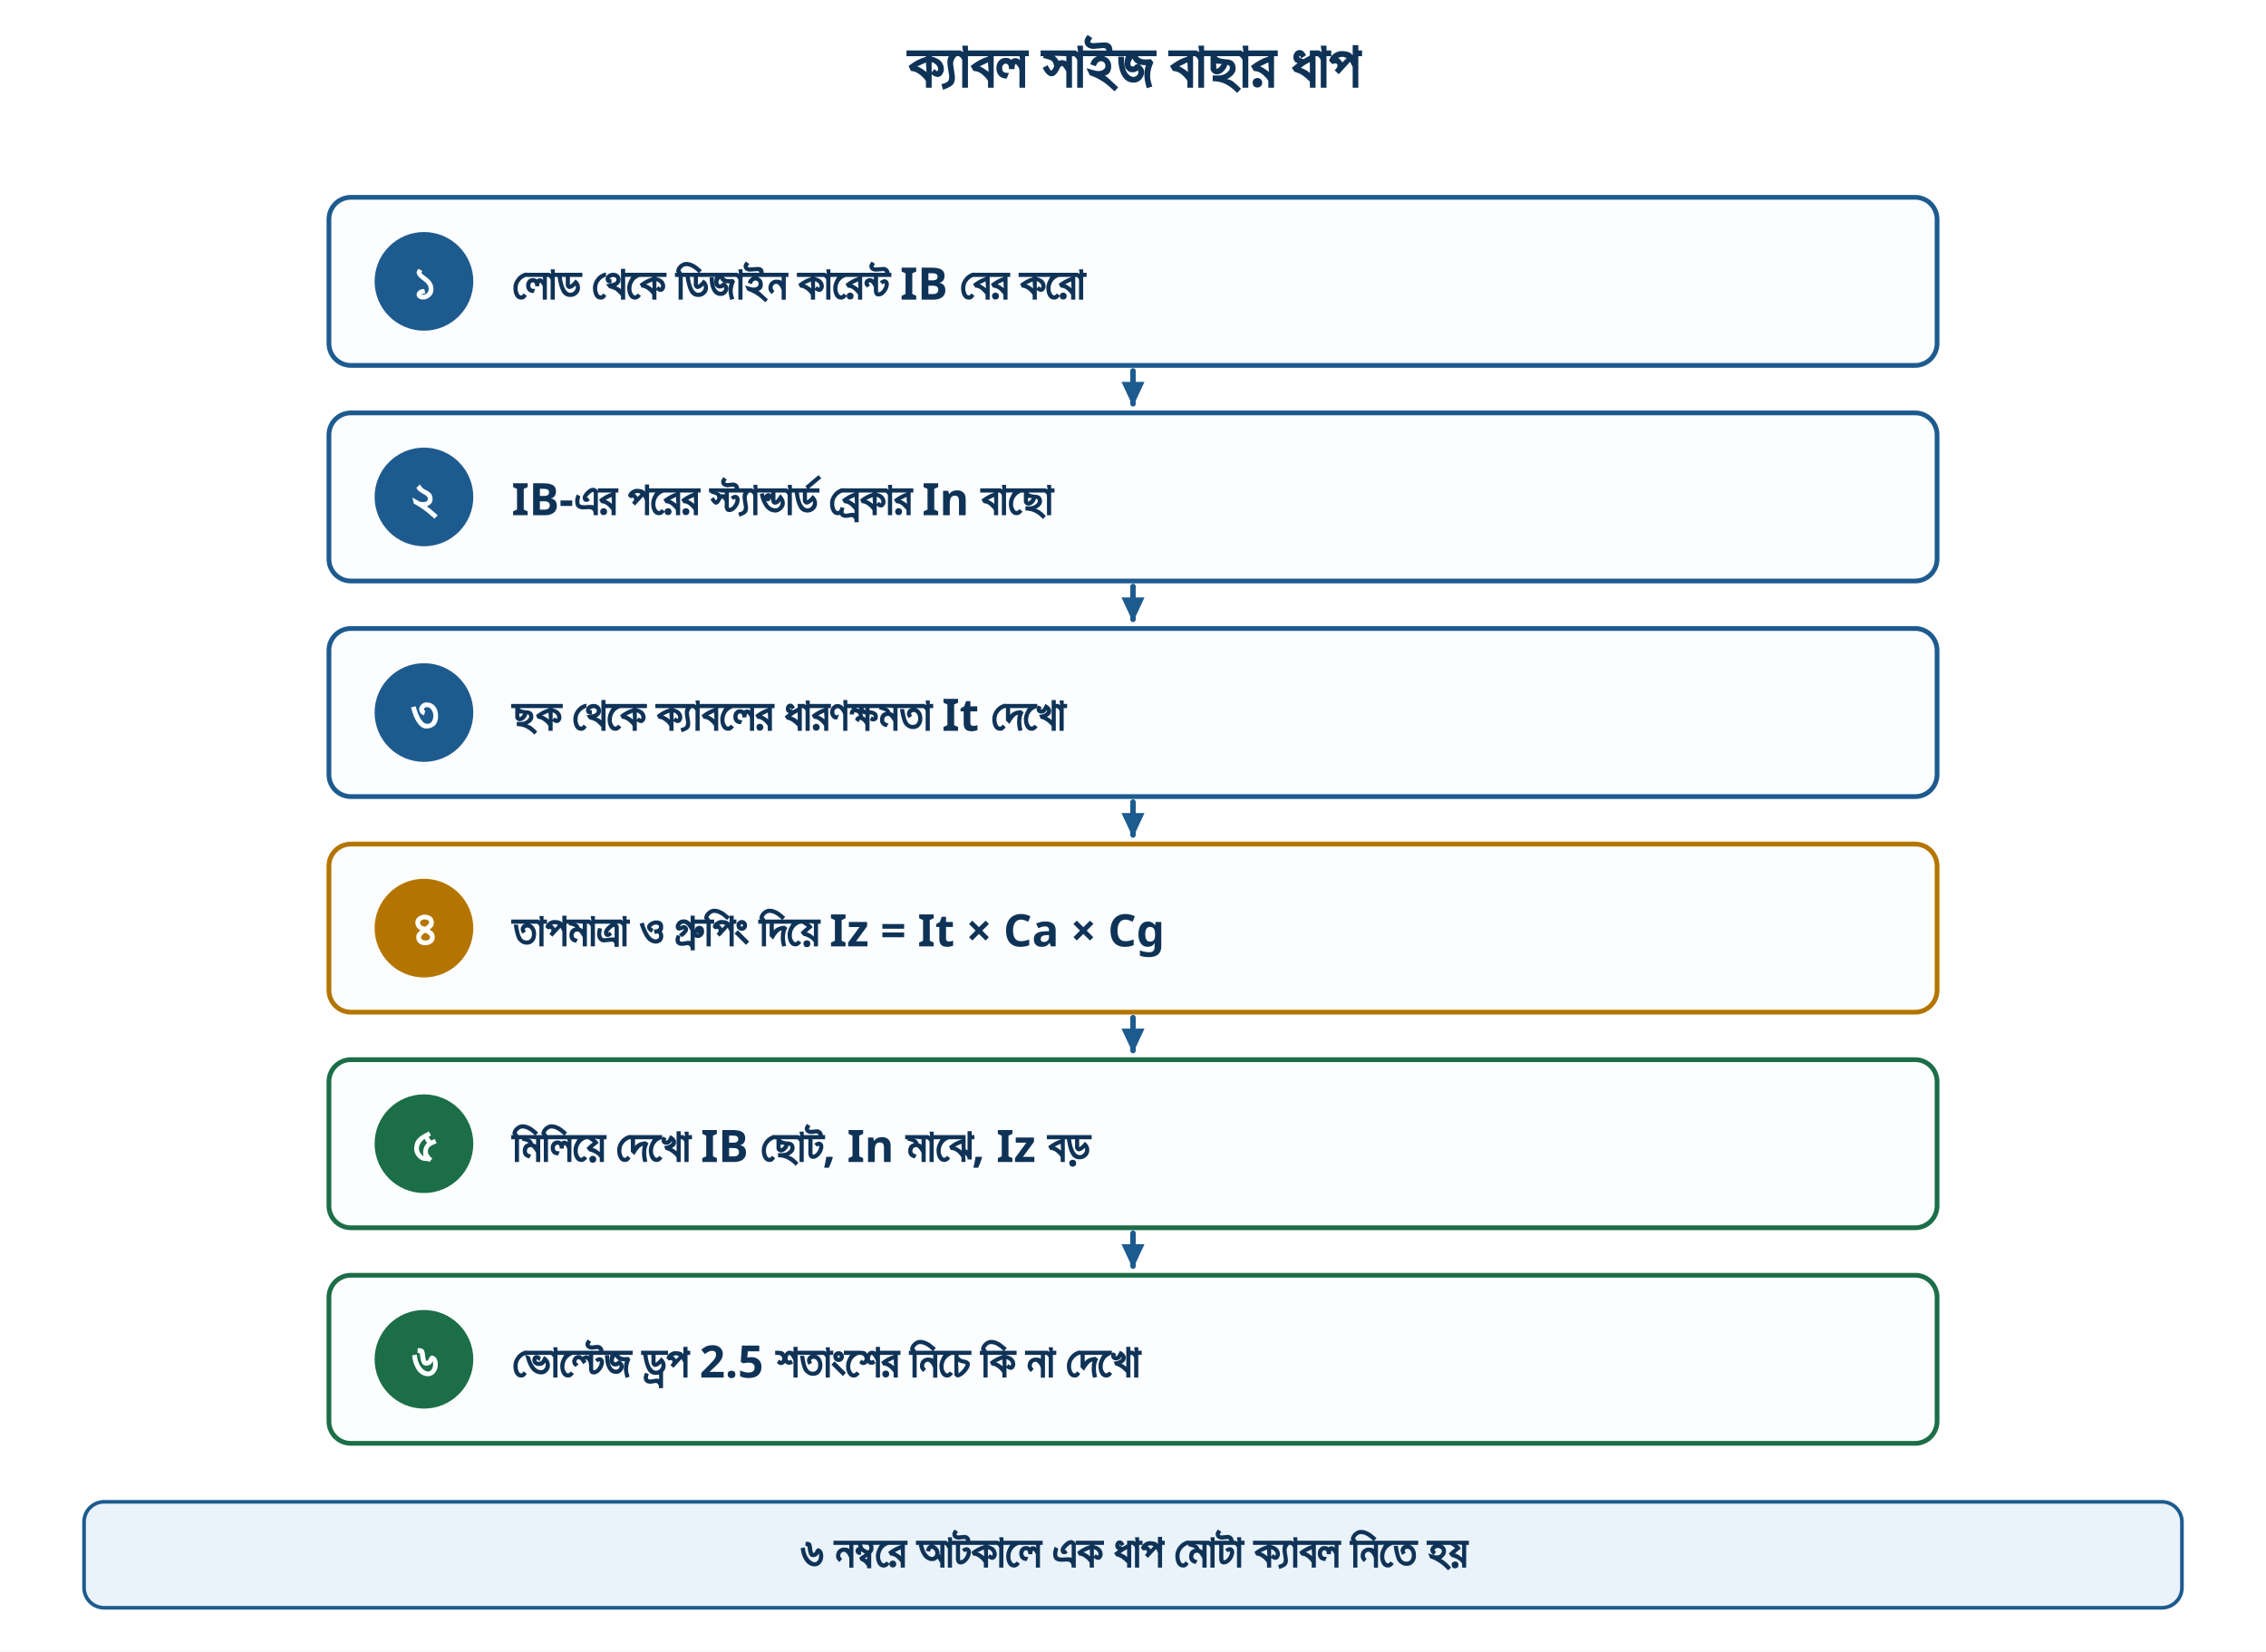
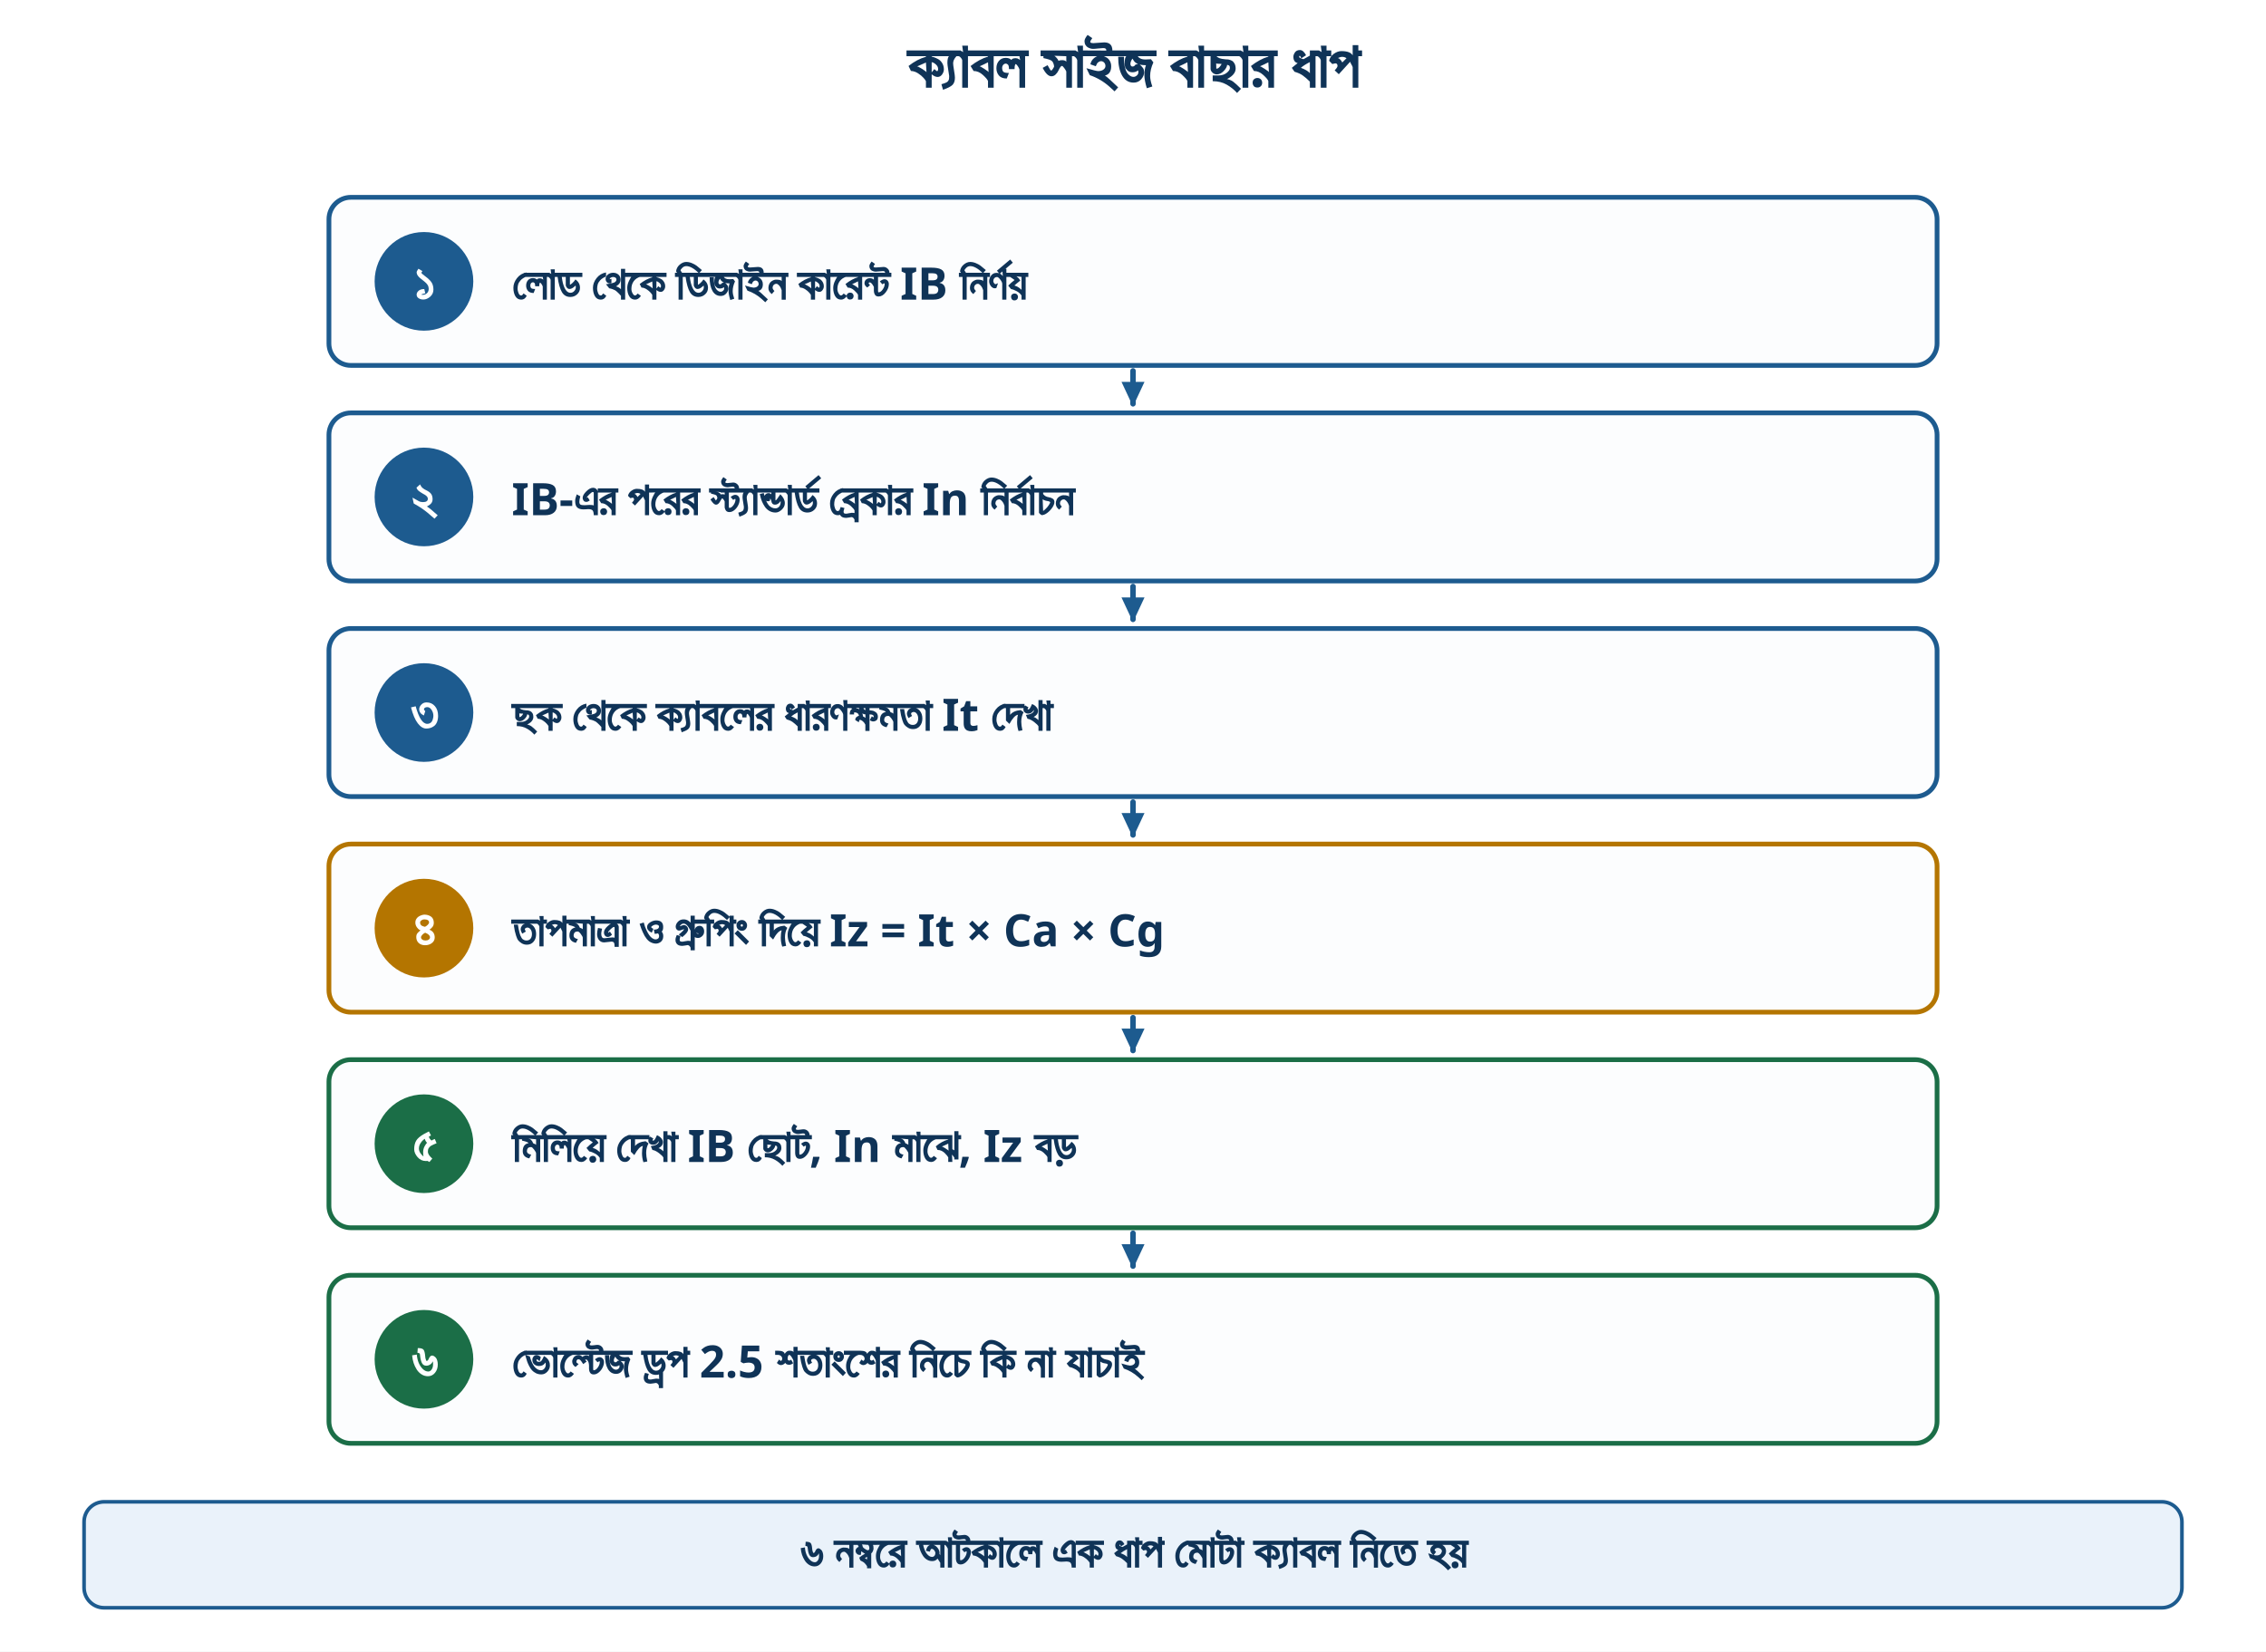
<svg xmlns="http://www.w3.org/2000/svg" width="1240" height="904" viewBox="0 0 1240 904">
  <defs>
    <marker id="ar" viewBox="0 0 10 10" refX="8.5" refY="5" markerUnits="userSpaceOnUse" markerWidth="15" markerHeight="15" orient="auto-start-reverse">
      <path d="M 0.5 0.8 L 9.5 5 L 0.5 9.2 z" fill="#1D5B8F" />
    </marker>
  </defs>
  <rect width="1240" height="904" fill="#FFFFFF" />
  <text x="620.0" y="48.0" font-family="Kalpurush" font-size="34" font-weight="700" fill="#0F3357" text-anchor="middle">ক্যাবল সাইজ বাছার ধাপ</text>
  <rect x="180.0" y="108.0" width="880.0" height="92.0" rx="12" fill="#FCFDFE" stroke="#1D5B8F" stroke-width="2.6" />
  <circle cx="232.0" cy="154.0" r="27.0" fill="#1D5B8F" stroke="none" stroke-width="2" />
  <text x="232.0" y="164.0" font-family="Kalpurush" font-size="28" font-weight="700" fill="#FFFFFF" text-anchor="middle">১</text>
-   <text x="280.0" y="164.0" font-family="Kalpurush" font-size="24.5" font-weight="700" fill="#0F3357" text-anchor="start">লোড থেকে ডিজাইন কারেন্ট IB বের করো</text>
+   <text x="280.0" y="164.0" font-family="Kalpurush" font-size="24.5" font-weight="700" fill="#0F3357" text-anchor="start">লোড থেকে ডিজাইন কারেন্ট IB নির্ণয়</text>
  <path d="M 620.0 203 L 620.0 221" fill="none" stroke="#1D5B8F" stroke-width="3" stroke-linecap="round" stroke-linejoin="round" marker-end="url(#ar)" />
  <rect x="180.0" y="226.0" width="880.0" height="92.0" rx="12" fill="#FCFDFE" stroke="#1D5B8F" stroke-width="2.6" />
  <circle cx="232.0" cy="272.0" r="27.0" fill="#1D5B8F" stroke="none" stroke-width="2" />
  <text x="232.0" y="282.0" font-family="Kalpurush" font-size="28" font-weight="700" fill="#FFFFFF" text-anchor="middle">২</text>
-   <text x="280.0" y="282.0" font-family="Kalpurush" font-size="24.5" font-weight="700" fill="#0F3357" text-anchor="start">IB-এর পরের স্ট্যান্ডার্ড ব্রেকার In বাছো</text>
+   <text x="280.0" y="282.0" font-family="Kalpurush" font-size="24.5" font-weight="700" fill="#0F3357" text-anchor="start">IB-এর পরের স্ট্যান্ডার্ড ব্রেকার In নির্বাচন</text>
  <path d="M 620.0 321 L 620.0 339" fill="none" stroke="#1D5B8F" stroke-width="3" stroke-linecap="round" stroke-linejoin="round" marker-end="url(#ar)" />
  <rect x="180.0" y="344.0" width="880.0" height="92.0" rx="12" fill="#FCFDFE" stroke="#1D5B8F" stroke-width="2.6" />
  <circle cx="232.0" cy="390.0" r="27.0" fill="#1D5B8F" stroke="none" stroke-width="2" />
  <text x="232.0" y="400.0" font-family="Kalpurush" font-size="28" font-weight="700" fill="#FFFFFF" text-anchor="middle">৩</text>
-   <text x="280.0" y="400.0" font-family="Kalpurush" font-size="24.5" font-weight="700" fill="#0F3357" text-anchor="start">ছক থেকে ক্যাবলের ধারণক্ষমতা It দেখো</text>
+   <text x="280.0" y="400.0" font-family="Kalpurush" font-size="24.5" font-weight="700" fill="#0F3357" text-anchor="start">ছক থেকে ক্যাবলের ধারণক্ষমতা It দেখা</text>
  <path d="M 620.0 439 L 620.0 457" fill="none" stroke="#1D5B8F" stroke-width="3" stroke-linecap="round" stroke-linejoin="round" marker-end="url(#ar)" />
  <rect x="180.0" y="462.0" width="880.0" height="92.0" rx="12" fill="#FCFDFE" stroke="#B47500" stroke-width="2.6" />
  <circle cx="232.0" cy="508.0" r="27.0" fill="#B47500" stroke="none" stroke-width="2" />
  <text x="232.0" y="518.0" font-family="Kalpurush" font-size="28" font-weight="700" fill="#FFFFFF" text-anchor="middle">৪</text>
  <text x="280.0" y="518.0" font-family="Kalpurush" font-size="24.5" font-weight="700" fill="#0F3357" text-anchor="start">তাপমাত্রা ও গ্রুপিং দিয়ে Iz = It × Ca × Cg</text>
  <path d="M 620.0 557 L 620.0 575" fill="none" stroke="#1D5B8F" stroke-width="3" stroke-linecap="round" stroke-linejoin="round" marker-end="url(#ar)" />
  <rect x="180.0" y="580.0" width="880.0" height="92.0" rx="12" fill="#FCFDFE" stroke="#1B6E47" stroke-width="2.6" />
  <circle cx="232.0" cy="626.0" r="27.0" fill="#1B6E47" stroke="none" stroke-width="2" />
  <text x="232.0" y="636.0" font-family="Kalpurush" font-size="28" font-weight="700" fill="#FFFFFF" text-anchor="middle">৫</text>
-   <text x="280.0" y="636.0" font-family="Kalpurush" font-size="24.5" font-weight="700" fill="#0F3357" text-anchor="start">মিলিয়ে দেখো  IB ছোট, In মাঝে, Iz বড়</text>
+   <text x="280.0" y="636.0" font-family="Kalpurush" font-size="24.5" font-weight="700" fill="#0F3357" text-anchor="start">মিলিয়ে দেখা  IB ছোট, In মাঝে, Iz বড়</text>
  <path d="M 620.0 675 L 620.0 693" fill="none" stroke="#1D5B8F" stroke-width="3" stroke-linecap="round" stroke-linejoin="round" marker-end="url(#ar)" />
  <rect x="180.0" y="698.0" width="880.0" height="92.0" rx="12" fill="#FCFDFE" stroke="#1B6E47" stroke-width="2.6" />
  <circle cx="232.0" cy="744.0" r="27.0" fill="#1B6E47" stroke="none" stroke-width="2" />
  <text x="232.0" y="754.0" font-family="Kalpurush" font-size="28" font-weight="700" fill="#FFFFFF" text-anchor="middle">৬</text>
-   <text x="280.0" y="754.0" font-family="Kalpurush" font-size="24.5" font-weight="700" fill="#0F3357" text-anchor="start">ভোল্টেজ ড্রপ 2.5 শতাংশের নিচে কি না দেখো</text>
+   <text x="280.0" y="754.0" font-family="Kalpurush" font-size="24.5" font-weight="700" fill="#0F3357" text-anchor="start">ভোল্টেজ ড্রপ 2.5 শতাংশের নিচে কি না যাচাই</text>
  <rect x="46.0" y="822.0" width="1148.0" height="58.0" rx="11" fill="#EAF2FA" stroke="#1D5B8F" stroke-width="2" />
  <text x="620.0" y="858.0" font-family="Kalpurush" font-size="24.5" font-weight="700" fill="#0F3357" text-anchor="middle">৬ নম্বরে আটকালে এক ধাপ মোটা ক্যাবল নিতে হয়</text>
</svg>
